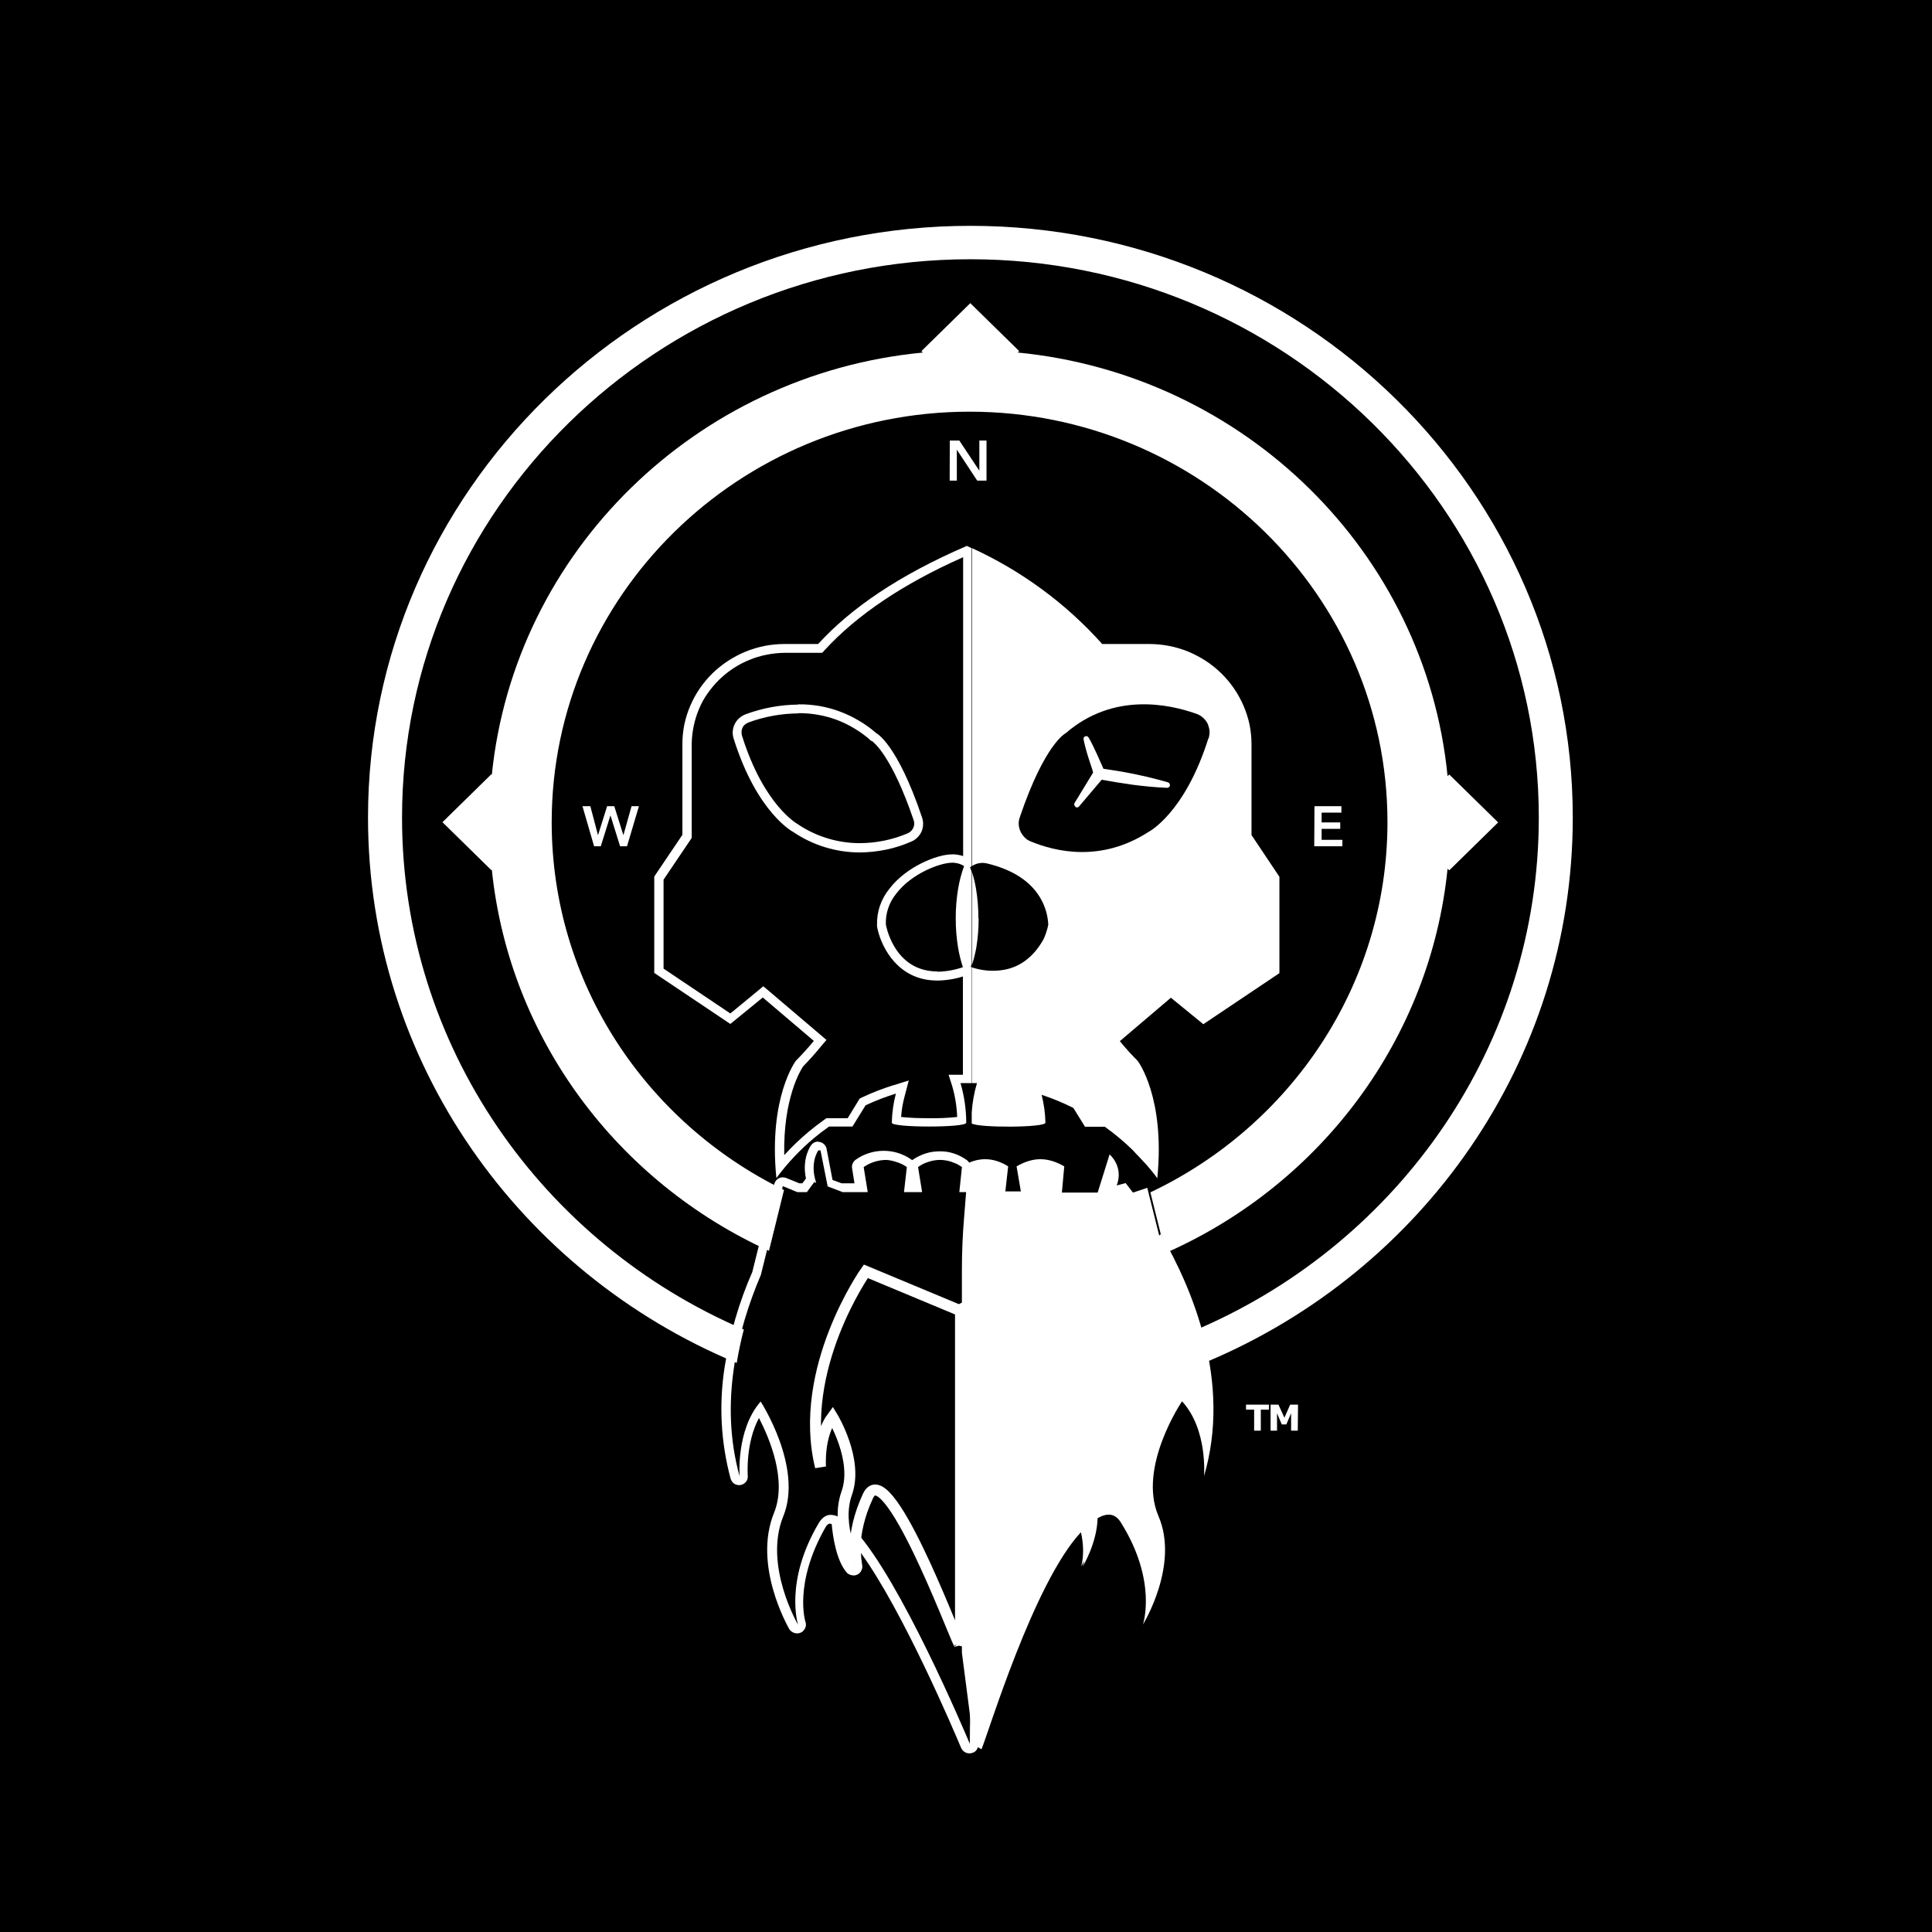
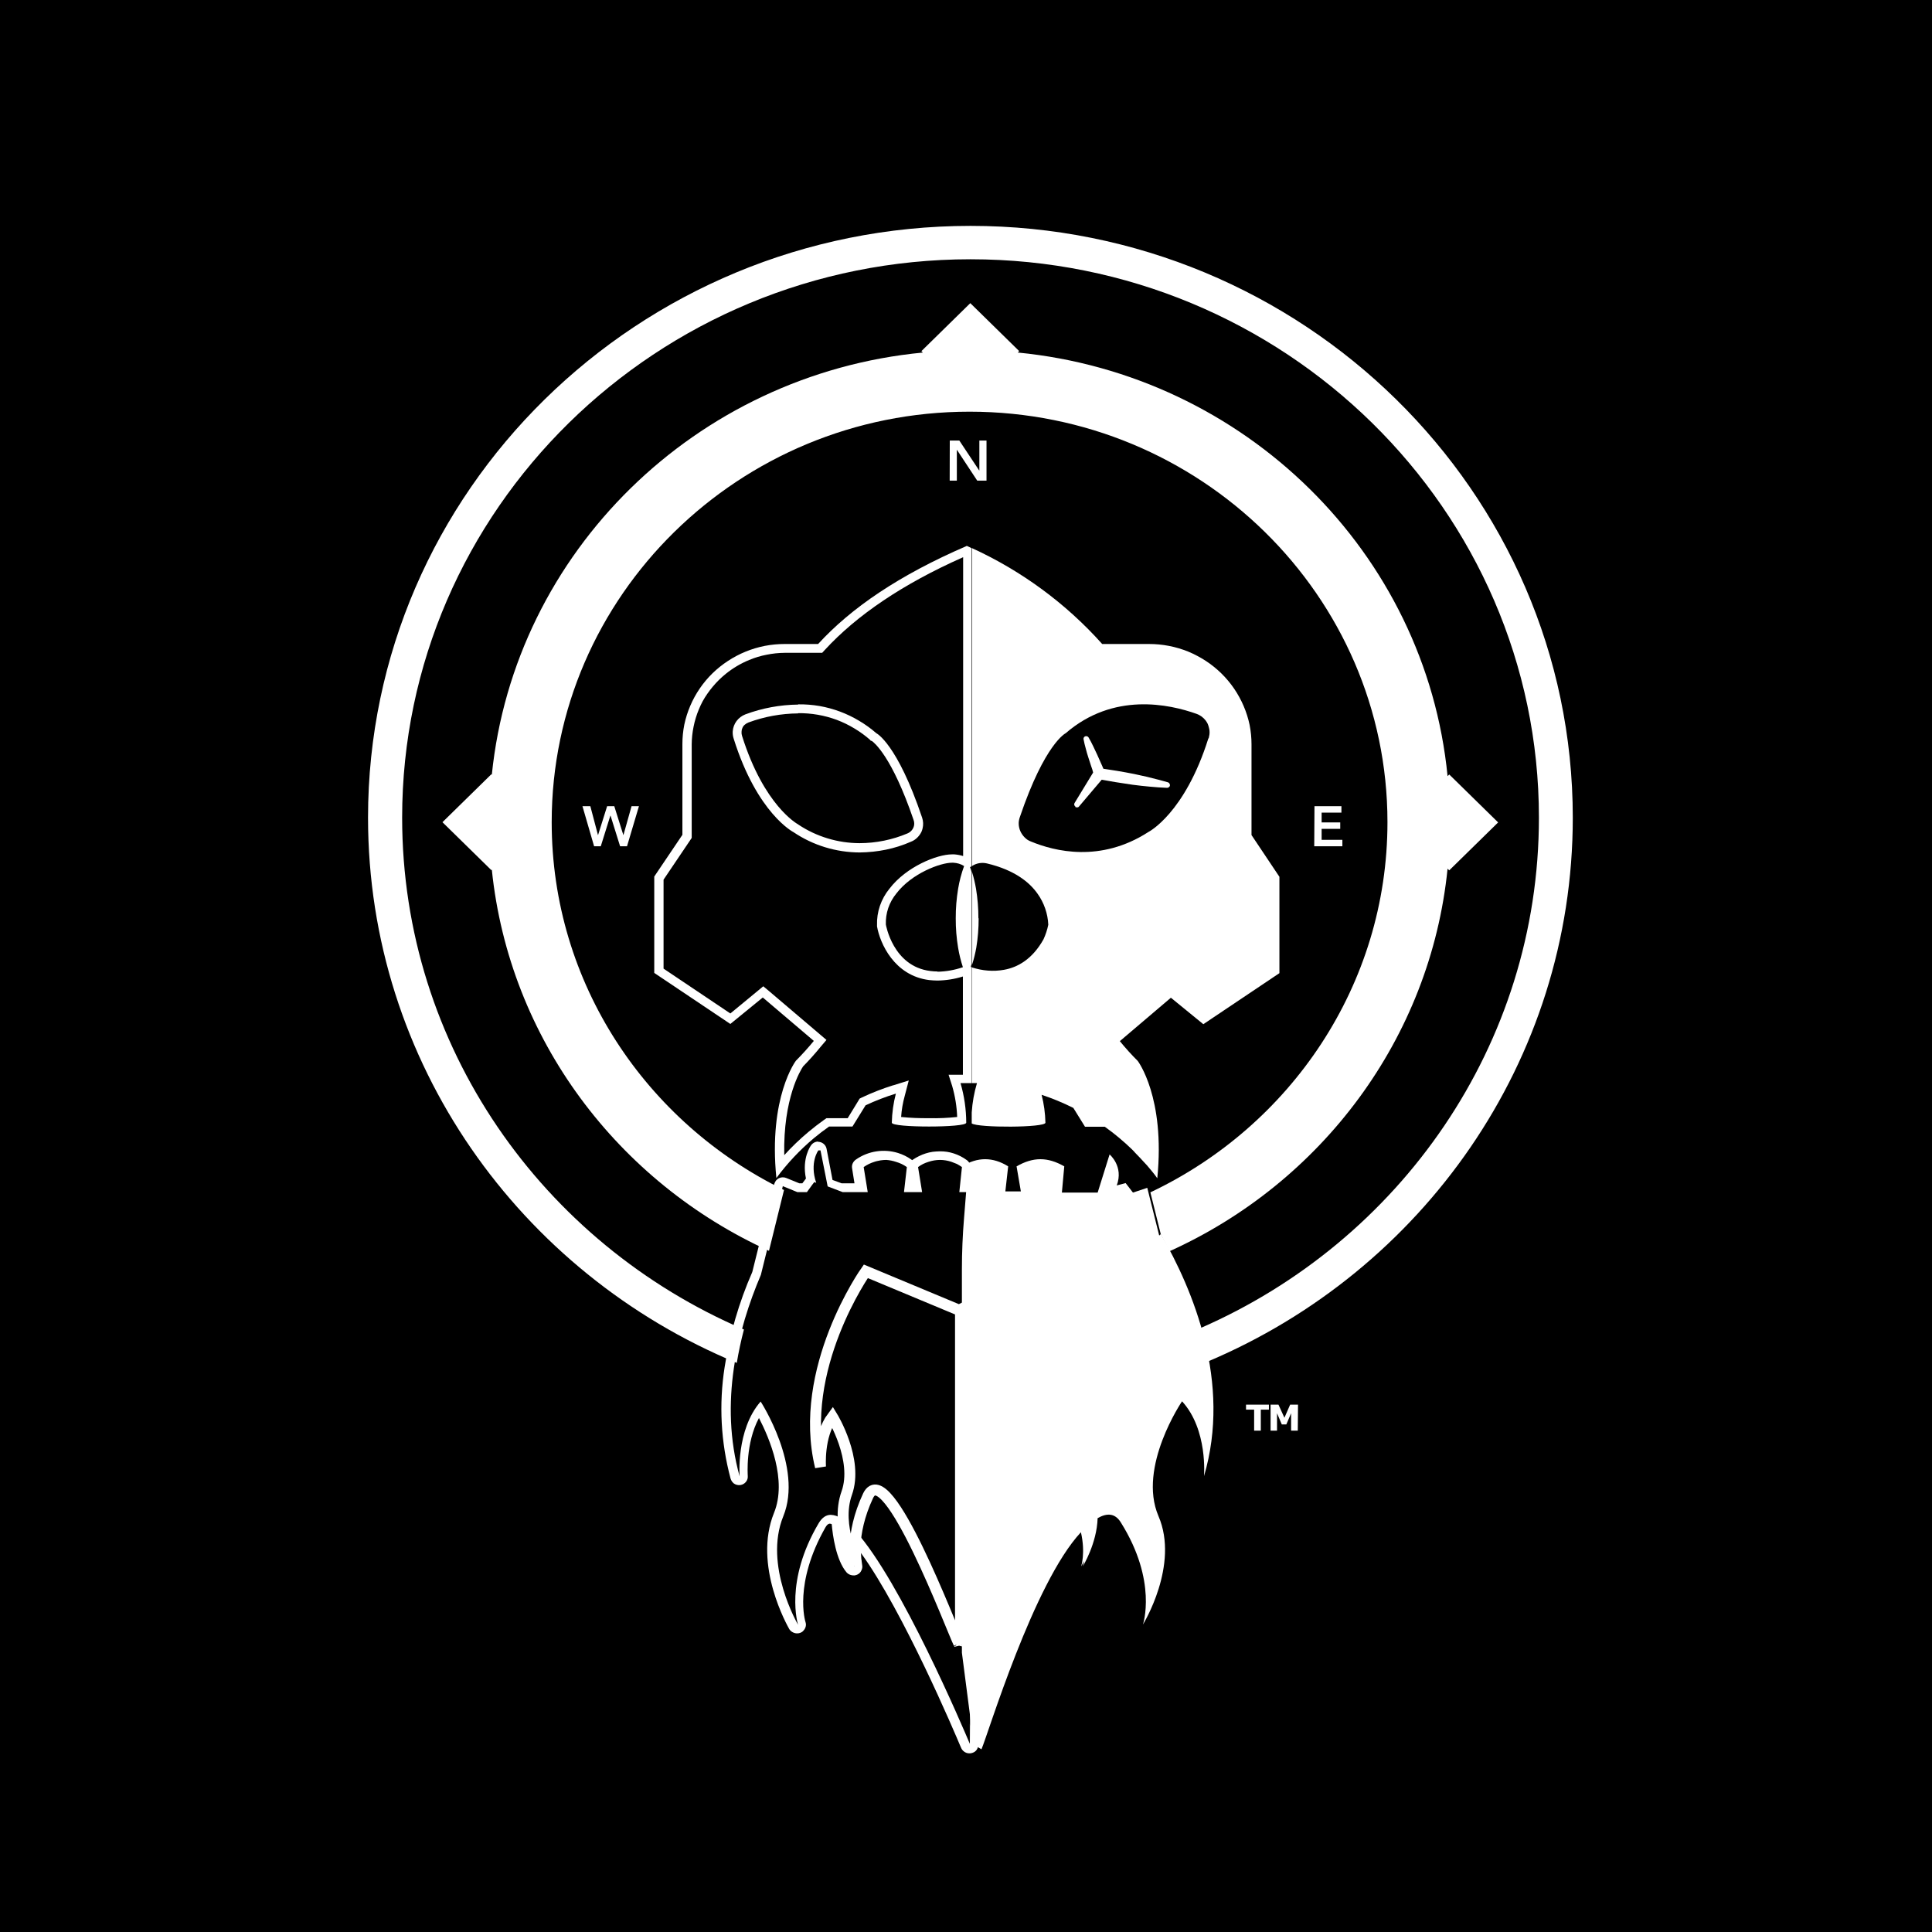
<svg xmlns="http://www.w3.org/2000/svg" version="1.2" baseProfile="tiny-ps" viewBox="0 0 810 810">
  <rect fill="#000000" width="810" height="810" />
  <path stroke="#ffffff" stroke-width="4.6" d="m 363,533 c 0,0 -29,41 -19,82 0,0 -1,-13 5,-21 0,0 11,18 6,32 -5,14 4,30 4,30 0,0 -3,-12 5,-29 8,-16 35,56 38,62 v 0.4 l 0.1,-0.2 0.1,0.2 v -0.4 c 0.1,-0.3 0.3,-0.8 0.5,-1 V 549 l -0.6,0.3 z m 0,0" />
  <path fill="#ffffff" d="m 486,518 -5,-20 -6,2 c -2,-2.7 -3.2,-4 -3,-4 l -3.8,1 c 3,-8 -3,-13 -3,-13 l -5,16 h -15 l 1,-11 c -7,-4 -13,-4 -20,0 l 1.8,10.5 h -6.5 l 1.18,-10.5 c -6.4,-4 -12.9,-4 -19.3,0 l 1.7,10.5 -0.9,11.2 a 273.5,268.7 0 0 0 -0.9,21.5 v 160.7 l 5,38.6 3.2,1.9 c 2.8,-6.4 21.8,-69.7 41.7,-91 2,8.7 0.1,14.3 0.1,14.3 0,0 0.5,-0.8 1.2,-2.2 -0.1,0.8 -0.3,1.5 -0.5,2.2 0,0 5.9,-9.6 6.2,-20.2 4,-2.3 7.4,-2.1 9.8,1.9 15.4,24.6 9.2,42.7 9.2,42.7 0,0 15.4,-24.9 6.5,-45.5 -8.8,-20.6 9.9,-48.1 9.9,-48.1 10.9,11.9 9.2,31.4 9.2,31.4 11.6,-39.3 -4.6,-78.2 -18.1,-101.5 z M 410.2,385 a 78.9,77.5 0 0 0 -1,-12.4 62.3,61.2 0 0 0 -1.6,-6.8 v 38.5 a 60.1,59 0 0 0 1.7,-6.9 76.8,75.5 0 0 0 1,-12.4 z m 0,0" />
  <path fill="#ffffff" d="m 344,482.3 3,15.1 6.3,2.4 h 10.5 l -1.7,-10.5 a 16.5,16.2 0 0 1 2.2,-1.3 16.7,16.4 0 0 1 2.3,-0.9 c 0.8,-0.3 1.6,-0.4 2.5,-0.6 a 16.2,16 0 0 1 2.5,-0.2 16.3,16 0 0 1 4,0.8 16.9,16.6 0 0 1 2.4,0.9 c 0.8,0.4 1.5,0.8 2.2,1.3 l -1.2,10.5 h 7.6 l -1.7,-10.5 a 14.9,14.6 0 0 1 2.1,-1.3 15.2,14.9 0 0 1 2.3,-0.9 15.2,14.9 0 0 1 4.8,-0.8 15.2,14.9 0 0 1 4.8,0.8 c 0.8,0.3 1.5,0.6 2.3,0.9 0.7,0.4 1.4,0.8 2.1,1.3 l -1.1,10.5 h 4.5 v 231.6 c 0,-8.9 -0.1,-8.9 -0.1,-8.9 v 8.6 c -2.7,-6.4 -29,-68.3 -47.9,-89.2 l -0.3,-0.3 a 39.8,39.1 0 0 0 -0.2,15.2 c -4.8,-5.7 -5.5,-20.2 -5.5,-20.2 a 8.3,8.2 0 0 0 -4.4,-1.5 c -1.9,0 -3.6,1.1 -5,3.4 -14.6,24.6 -8.7,42.7 -8.7,42.7 0,0 -14.6,-24.9 -6.2,-45.5 8.4,-20.6 -9.5,-48.1 -9.5,-48.1 -10.4,11.9 -8.8,31.4 -8.8,31.4 -8.6,-30.9 -0.9,-61.5 8.9,-84.5 l 9.2,-37.2 6.1,2.5 h 4 c 1.9,-2.7 3.1,-4.2 3.1,-4.2 l 0.8,0.3 c -2.9,-8.5 0.9,-13.6 0.9,-13.6 m 0,-3.7 a 3.7,3.6 0 0 0 -1.7,0.4 3.7,3.7 0 0 0 -1.3,1.1 c -0.2,0.2 -4,5.5 -2.2,14 -0.4,0.5 -0.8,1.1 -1.5,2 h -1.3 l -5.4,-2.2 a 3.7,3.7 0 0 0 -1.6,-0.3 3.7,3.7 0 0 0 -2.2,0.8 3.7,3.6 0 0 0 -0.6,0.6 3.9,3.9 0 0 0 -0.4,0.7 3.9,3.9 0 0 0 -0.3,0.7 l -9.2,36.9 a 164.6,161.7 0 0 0 -11.6,39.9 116.9,114.9 0 0 0 -1.2,23.5 116.6,114.6 0 0 0 3.7,23.2 c 0.1,0.4 0.3,0.7 0.5,1.1 0.2,0.3 0.5,0.6 0.8,0.9 a 3.7,3.6 0 0 0 2.9,0.7 3.7,3.7 0 0 0 2.3,-1.4 3.6,3.5 0 0 0 0.6,-1.2 3.6,3.6 0 0 0 0.1,-1.3 c 0,-0.2 -1,-13.6 4.7,-24.2 4.4,8.5 11.9,26.1 6.3,39.8 -8.9,22 5.8,47.6 6.4,48.7 a 3.7,3.6 0 0 0 1.4,1.3 3.7,3.6 0 0 0 1.9,0.5 3.6,3.6 0 0 0 1.5,-0.3 c 0.4,-0.2 0.8,-0.4 1.1,-0.8 a 3.7,3.7 0 0 0 1.1,-2.4 3.7,3.7 0 0 0 -0.2,-1.3 c -0.05,-0.1 -5.1,-16 8.4,-39.7 0.9,-1.5 1.6,-1.5 1.8,-1.5 0.3,0.01 0.6,0.1 0.8,0.2 0.4,4.6 1.8,15 6.2,20.2 a 3.7,3.6 0 0 0 2.1,1.2 c 0.4,0.1 0.8,0.1 1.2,0.1 a 3.7,3.6 0 0 0 2.2,-1 c 0.3,-0.3 0.5,-0.6 0.7,-1 a 3.7,3.6 0 0 0 0.4,-1.2 3.7,3.6 0 0 0 -0.04,-1.2 35.6,34.9 0 0 1 -0.5,-5 c 17.8,24.6 39.3,75.3 41.9,81.5 l 0.06,0.1 a 3.7,3.6 0 0 0 1.2,1.6 3.6,3.6 0 0 0 2.3,0.8 3.4,3.3 0 0 0 0.9,-0.1 c 2.9,-0.7 2.9,-3.4 2.9,-4.4 V 499.9 c 0,-0.2 -0.03,-0.5 -0.1,-0.7 a 3.6,3.5 0 0 0 -0.6,-1.3 3.6,3.6 0 0 0 -0.5,-0.6 3.8,3.8 0 0 0 -0.6,-0.5 3.7,3.7 0 0 0 -0.6,-0.3 3.7,3.6 0 0 0 -1.4,-0.3 h -0.3 l 0.7,-6.5 a 3.6,3.6 0 0 0 -0.3,-1.9 3.6,3.6 0 0 0 -1.3,-1.5 19,18.6 0 0 0 -5.3,-2.7 19.2,18.8 0 0 0 -2.9,-0.7 19.2,18.9 0 0 0 -3,-0.2 c -1,0 -2,0.1 -3,0.2 a 19.1,18.8 0 0 0 -5.7,1.8 19.2,18.9 0 0 0 -2.6,1.5 3.2,3.2 0 0 0 -0.3,0.2 3.7,3.7 0 0 0 -0.4,-0.3 20,19.7 0 0 0 -5.5,-2.7 20.1,19.8 0 0 0 -17.6,2.7 3.6,3.6 0 0 0 -0.8,0.7 3.8,3.7 0 0 0 -0.9,1.9 3.8,3.7 0 0 0 0.02,1.1 l 1,6.3 h -5.4 l -3.8,-1.4 -2.5,-13.1 a 3.7,3.6 0 0 0 -1.3,-2.1 3.7,3.6 0 0 0 -1.1,-0.6 3.7,3.6 0 0 0 -1.3,-0.2 z m 0,0" />
  <path fill="#ffffff" d="m 403.8,233.6 v 125.3 a 16.8,16.5 0 0 0 -3.7,-0.7 h -1 c -6.2,0 -19.1,5.1 -26.2,14.4 a 23.7,23.3 0 0 0 -4,7.2 23.7,23.2 0 0 0 -1.2,8.1 v 0.5 c 1.2,7 7.2,20.7 21.9,22.5 1.1,0.1 2.3,0.2 3.4,0.2 a 36.9,36.3 0 0 0 10.7,-1.7 v 41.2 h -6 l 1.5,4.7 a 55.6,54.7 0 0 1 2.1,13 c -3.9,0.4 -7.8,0.6 -11.8,0.5 -3.9,0.04 -7.8,-0.1 -11.7,-0.5 0.2,-3 0.7,-5.9 1.5,-8.8 l 1.7,-6.5 -6.4,2 h -0.1 a 100.8,99 0 0 0 -13.1,5.1 l -1,0.5 -0.6,1 -4.4,7.2 h -8.9 l -1,0.7 a 106.9,105 0 0 0 -6.6,5.1 103.5,101.7 0 0 0 -10.1,9.7 c -0.5,-23.9 6.9,-35.7 7.9,-37.2 a 119.9,117.8 0 0 0 7.5,-8.4 l 2.3,-2.7 -2.7,-2.3 -21.4,-18.2 -2.4,-2 -2.4,2 -11.4,9.4 -28,-18.8 v -37.3 l 11.2,-16.6 0.6,-0.9 v -39.2 a 39.5,38.8 0 0 1 0.8,-7.5 39.4,38.7 0 0 1 2.2,-7.2 38.8,38.1 0 0 1 1.6,-3.4 38.2,37.6 0 0 1 2,-3.2 39.7,39 0 0 1 2.3,-3 39.5,38.8 0 0 1 5.4,-5.3 39.1,38.4 0 0 1 9.8,-5.8 39.4,38.7 0 0 1 3.6,-1.3 38.4,37.7 0 0 1 3.7,-0.9 39,38.3 0 0 1 7.6,-0.8 h 15.7 l 1.1,-1.2 c 13.4,-14.6 32.8,-27.7 57.8,-38.8 m 1.7,-4.8 c -28.3,12.2 -48.5,26 -62.3,41.1 h -14 a 43.2,42.5 0 0 0 -8.4,0.8 43.1,42.3 0 0 0 -8,2.4 42.9,42.1 0 0 0 -7.4,3.9 43.4,42.6 0 0 0 -6.5,5.2 43.1,42.3 0 0 0 -9.3,13.6 43.5,42.7 0 0 0 -2.5,7.9 43.2,42.5 0 0 0 -0.8,8.2 v 38 l -11.8,17.5 v 40.4 l 31.9,21.4 13.6,-11.1 21.4,18.2 a 118.8,116.7 0 0 1 -7.5,8.3 c 0,0 -11.6,15.2 -8.2,49.2 a 98.8,97 0 0 1 15.7,-16.7 106.7,104.8 0 0 1 6.4,-4.9 h 9.8 l 5.5,-8.9 a 97,95.3 0 0 1 12.7,-4.9 54.1,53.2 0 0 0 -1.7,12.2 c 0,1.1 7.8,1.6 15.6,1.6 7.8,0 15.6,-0.5 15.6,-1.6 a 61.9,60.8 0 0 0 -2.4,-16.6 h 4.7 v -48.6 l -0.4,-0.1 c 0.1,-0.4 0.2,-0.8 0.4,-1.3 V 365.8 c -0.2,-0.7 -0.4,-1.5 -0.7,-2.2 l 0.1,-0.1 c 0.2,-0.1 0.4,-0.2 0.5,-0.3 V 229.8 c -0.7,-0.3 -1.3,-0.7 -2.1,-1 z M 393.1,407.3 a 23.1,22.7 0 0 1 -3,-0.2 c -15.8,-1.9 -18.7,-19.5 -18.7,-19.5 a 20.2,19.8 0 0 1 1,-6.9 20.4,20 0 0 1 3.4,-6.1 c 6.5,-8.5 18.5,-12.9 23.3,-12.9 h 0.6 c 1.6,0.1 3.1,0.5 4.5,1.4 a 54.9,53.9 0 0 0 -2.5,9.5 76.9,75.5 0 0 0 -1,12.4 75.8,74.5 0 0 0 1,12.4 56.2,55.3 0 0 0 2,8.1 34,33.4 0 0 1 -10.7,1.9 z m 0,0" />
  <path fill="#ffffff" d="m 524.7,350.1 v -38 a 43.2,42.5 0 0 0 -0.8,-8.2 43.2,42.4 0 0 0 -2.5,-7.9 42.9,42.1 0 0 0 -1.8,-3.7 42.7,41.9 0 0 0 -4.7,-6.9 43,42.2 0 0 0 -12.9,-10.4 42.9,42.1 0 0 0 -3.8,-1.8 43.5,42.7 0 0 0 -4,-1.4 42.4,41.7 0 0 0 -4.1,-1 43.2,42.5 0 0 0 -8.4,-0.8 H 462.1 A 165.4,162.5 0 0 0 436.9,247.1 165.5,162.6 0 0 0 407.5,229.8 v 133.3 a 7.8,7.7 0 0 1 3,-1.2 7.9,7.7 0 0 1 3.3,0.1 c 11.3,2.7 17.7,7.7 21.2,12.7 a 24.6,24.2 0 0 1 3.2,6.2 24.6,24.2 0 0 1 1.3,6.8 29.2,28.7 0 0 1 -2,6.1 c -4.7,8.4 -10.9,11.8 -16.6,12.8 -4.5,0.8 -9,0.4 -13.4,-1 v 48.5 h 2.1 a 57.4,56.4 0 0 0 -2.2,12.3 v 4.6 c 2.6,1.9 30.9,1.8 30.9,-0.3 a 53.8,52.8 0 0 0 -1.6,-11.7 98.9,97.1 0 0 1 13.3,5.5 l 4.9,7.9 h 8.3 a 99.4,97.7 0 0 1 11.4,9.5 c 0.5,0.5 1,1 1.4,1.5 a 96.8,95 0 0 1 3.5,3.7 c 0.5,0.5 0.9,1 1.4,1.5 1.5,1.8 3,3.5 4.3,5.4 3.4,-34 -8.2,-49.2 -8.2,-49.2 a 105.8,104 0 0 1 -7.5,-8.3 l 21.4,-18.2 13.6,11.1 31.9,-21.4 v -40.4 z m -18.1,-40.5 c -9.9,31.5 -25.1,39.2 -25.1,39.2 -20.1,13 -39.4,8.1 -49.3,4 a 8.2,8.1 0 0 1 -1.4,-0.7 8.3,8.2 0 0 1 -1.2,-1 8.5,8.4 0 0 1 -1,-1.2 8.3,8.1 0 0 1 -0.8,-1.4 8.3,8.1 0 0 1 -0.5,-1.5 8.1,7.9 0 0 1 -0.2,-1.5 c -0.02,-0.5 0,-1 0.1,-1.5 a 8.8,8.6 0 0 1 0.4,-1.5 c 10.5,-30.9 19.2,-35.1 19.2,-35.1 20,-17.3 43.4,-12.2 54.9,-8.1 a 8.4,8.2 0 0 1 3.8,2.8 c 0.3,0.4 0.6,0.9 0.8,1.3 0.2,0.5 0.4,1 0.5,1.5 a 8,7.8 0 0 1 0.3,1.5 8.1,8 0 0 1 -0.04,1.6 c -0.1,0.5 -0.2,1 -0.3,1.5 z M 398.2,184.7 h 4 l 8.3,12.5 h 0.1 v -12.5 h 3 v 16.8 h -3.9 l -8.5,-12.9 h -0.04 v 12.9 h -3 z M 244.2,338 h 3.3 l 3.2,12.1 h 0.04 l 3.8,-12.1 h 3 l 3.8,12.1 h 0.04 l 3.4,-12.1 h 3.1 l -5,16.8 h -2.9 l -4,-12.8 h -0.1 l -4,12.8 h -2.8 z m 306.9,0 h 11.3 v 2.7 h -8.3 v 4.1 h 7.8 v 2.7 h -7.8 v 4.6 h 8.7 v 2.7 h -11.8 z m 0,0" />
  <path fill="#ffffff" d="m 231.3,344.7 c 0,-94.9 78.6,-172.1 175.2,-172.1 96.6,0 175.2,77.2 175.2,172.1 0,68.3 -40.7,127.4 -99.4,155.2 l 4.4,17.7 a 206.8,203.1 0 0 1 3.6,7 c 63.6,-28.7 109.4,-89.1 116.6,-160.4 l 0.7,0.7 20.5,-20.1 -20.5,-20.1 -0.7,0.7 C 597.7,231.7 521.9,157.1 426.7,147.8 l 0.6,-0.6 -20.5,-20.1 -20.5,20.11 0.6,0.6 c -95.2,9.1 -171.2,83.6 -180.7,177 l -0.2,-0.2 -20.5,20.1 20.5,20.1 0.2,-0.2 c 7.3,71 52.9,131 116.2,159.8 l 6.3,-25.5 c -57.7,-28.2 -97.4,-86.7 -97.4,-154.2 z m 0,0" />
-   <path fill="#ffffff" d="m 659.393,342.775 c 0,-136.795 -113.292,-248.092 -252.539,-248.092 -139.251,0 -252.563,111.338 -252.563,248.092 0,102.675 63.842,190.952 154.583,228.646 a 159.021,156.208 0 0 1 2.976,-14.018 C 227.606,521.324 168.555,438.739 168.555,342.775 c 0,-129.069 106.906,-234.084 238.299,-234.084 131.393,0 238.295,105.056 238.295,234.084 0,95.476 -58.514,177.722 -142.141,214.102 a 150.44,147.779 0 0 1 3.074,14.008 C 596.135,532.98 659.392,445.073 659.392,342.775 Z m 0,0" />
+   <path fill="#ffffff" d="m 659.4,342.8 c 0,-136.8 -113.3,-248.1 -252.5,-248.1 -139.3,0 -252.6,111.3 -252.6,248.1 0,102.7 63.8,191 154.6,228.6 a 159,156.2 0 0 1 3,-14 C 227.6,521.3 168.6,438.7 168.6,342.8 c 0,-129.1 106.9,-234.1 238.3,-234.1 131.4,0 238.3,105.1 238.3,234.1 0,95.5 -58.5,177.7 -142.1,214.1 a 150.4,147.8 0 0 1 3.1,14 C 596.1,533 659.4,445.1 659.4,342.8 Z m 0,0" />
  <path fill="#ffffff" d="m 334.6,295.3 v 3.7 a 44.5,43.7 0 0 1 16.2,2.8 44.4,43.6 0 0 1 7.4,3.6 44.2,43.4 0 0 1 6.6,4.8 l 0.2,0.3 0.6,0.2 c 0.8,0.6 8.3,6.3 17.4,33 a 4.6,4.5 0 0 1 0.3,1.7 4.5,4.4 0 0 1 -0.1,0.8 4.7,4.6 0 0 1 -2.7,3.2 51.2,50.3 0 0 1 -20.1,4.1 45.8,45 0 0 1 -13.4,-2 45.8,45 0 0 1 -12.3,-5.8 l -0.1,-0.1 -0.2,-0.1 c -0.1,-0.1 -14.1,-7.7 -23.3,-37 a 4.6,4.5 0 0 1 -0.2,-1.7 4.9,4.8 0 0 1 0.1,-0.9 c 0.1,-0.3 0.2,-0.6 0.3,-0.8 0.1,-0.3 0.3,-0.5 0.4,-0.7 0.2,-0.2 0.4,-0.5 0.6,-0.6 a 4.7,4.6 0 0 1 1.5,-0.9 60.6,59.6 0 0 1 20.8,-3.8 v -3.7 m 0,0 a 64.2,63 0 0 0 -22.1,4.1 8.5,8.3 0 0 0 -3.7,2.8 8.4,8.3 0 0 0 -1.6,4.3 8.4,8.3 0 0 0 0.4,3.1 c 9.9,31.5 25.1,39.2 25.1,39.2 a 49.3,48.5 0 0 0 13.2,6.3 49.3,48.4 0 0 0 14.5,2.2 c 7.5,-0.1 14.7,-1.5 21.5,-4.5 a 8.4,8.2 0 0 0 1.4,-0.7 8.5,8.3 0 0 0 2.2,-2.1 8.7,8.5 0 0 0 0.8,-1.3 c 0.2,-0.5 0.4,-1 0.5,-1.5 a 8.4,8.2 0 0 0 -0.2,-4.5 C 376.1,311.6 367.4,307.4 367.4,307.4 a 48,47.2 0 0 0 -7.2,-5.2 48.2,47.3 0 0 0 -16.6,-6.2 48.1,47.2 0 0 0 -8.9,-0.7 z m 116.2,42.9 c 0.2,0.1 0.4,0.2 0.7,0.2 0.4,0 0.7,-0.1 0.9,-0.4 l 9.5,-11.2 c 1.9,0.3 3.8,0.7 5.7,1 2.4,0.4 4.8,0.7 7.2,1.1 2.4,0.3 4.8,0.6 7.2,0.8 1.2,0.1 2.4,0.2 3.6,0.3 l 1.8,0.1 c 0.6,0 1.2,0.1 1.9,0.1 0.3,0.003 0.6,-0.1 0.8,-0.3 0.2,-0.2 0.4,-0.4 0.4,-0.7 a 1.2,1.2 0 0 0 -0.2,-0.8 1.2,1.2 0 0 0 -0.6,-0.5 57.9,56.9 0 0 0 -1.8,-0.5 l -1.8,-0.5 a 170.2,167.2 0 0 0 -10.6,-2.5 222.7,218.8 0 0 0 -7.1,-1.3 244.1,239.8 0 0 0 -5.8,-0.9 c -0.3,-0.8 -0.7,-1.6 -1,-2.3 a 125.5,123.3 0 0 0 -1.6,-3.6 c -0.6,-1.2 -1.1,-2.4 -1.7,-3.6 a 72.6,71.4 0 0 0 -0.9,-1.8 l -0.5,-0.9 c -0.2,-0.3 -0.3,-0.6 -0.5,-0.9 a 1.2,1.2 0 0 0 -0.6,-0.5 1.2,1.1 0 0 0 -0.8,-0.01 1.1,1.1 0 0 0 -0.6,0.5 c -0.1,0.3 -0.2,0.5 -0.1,0.8 l 0.4,1.9 c 0.2,0.6 0.3,1.3 0.5,1.9 0.3,1.3 0.7,2.5 1.1,3.8 0.4,1.3 0.8,2.5 1.2,3.7 0.3,0.8 0.6,1.7 0.8,2.6 l -7.8,12.8 a 1.2,1.1 0 0 0 -0.1,0.8 c 0.1,0.3 0.2,0.5 0.5,0.7 z m 0,0" />
  <path fill="#ffffff" d="m 532,591 h -3.4 v 8.8 h -2.8 v -8.8 h -3.4 v -2.1 h 9.6 z m 12.1,8.8 h -2.8 v -7.3 l -2,4.7 h -1.9 l -2,-4.7 v 7.3 h -2.7 v -10.9 h 3.3 l 2.5,5.5 2.4,-5.5 h 3.3 z" />
</svg>
